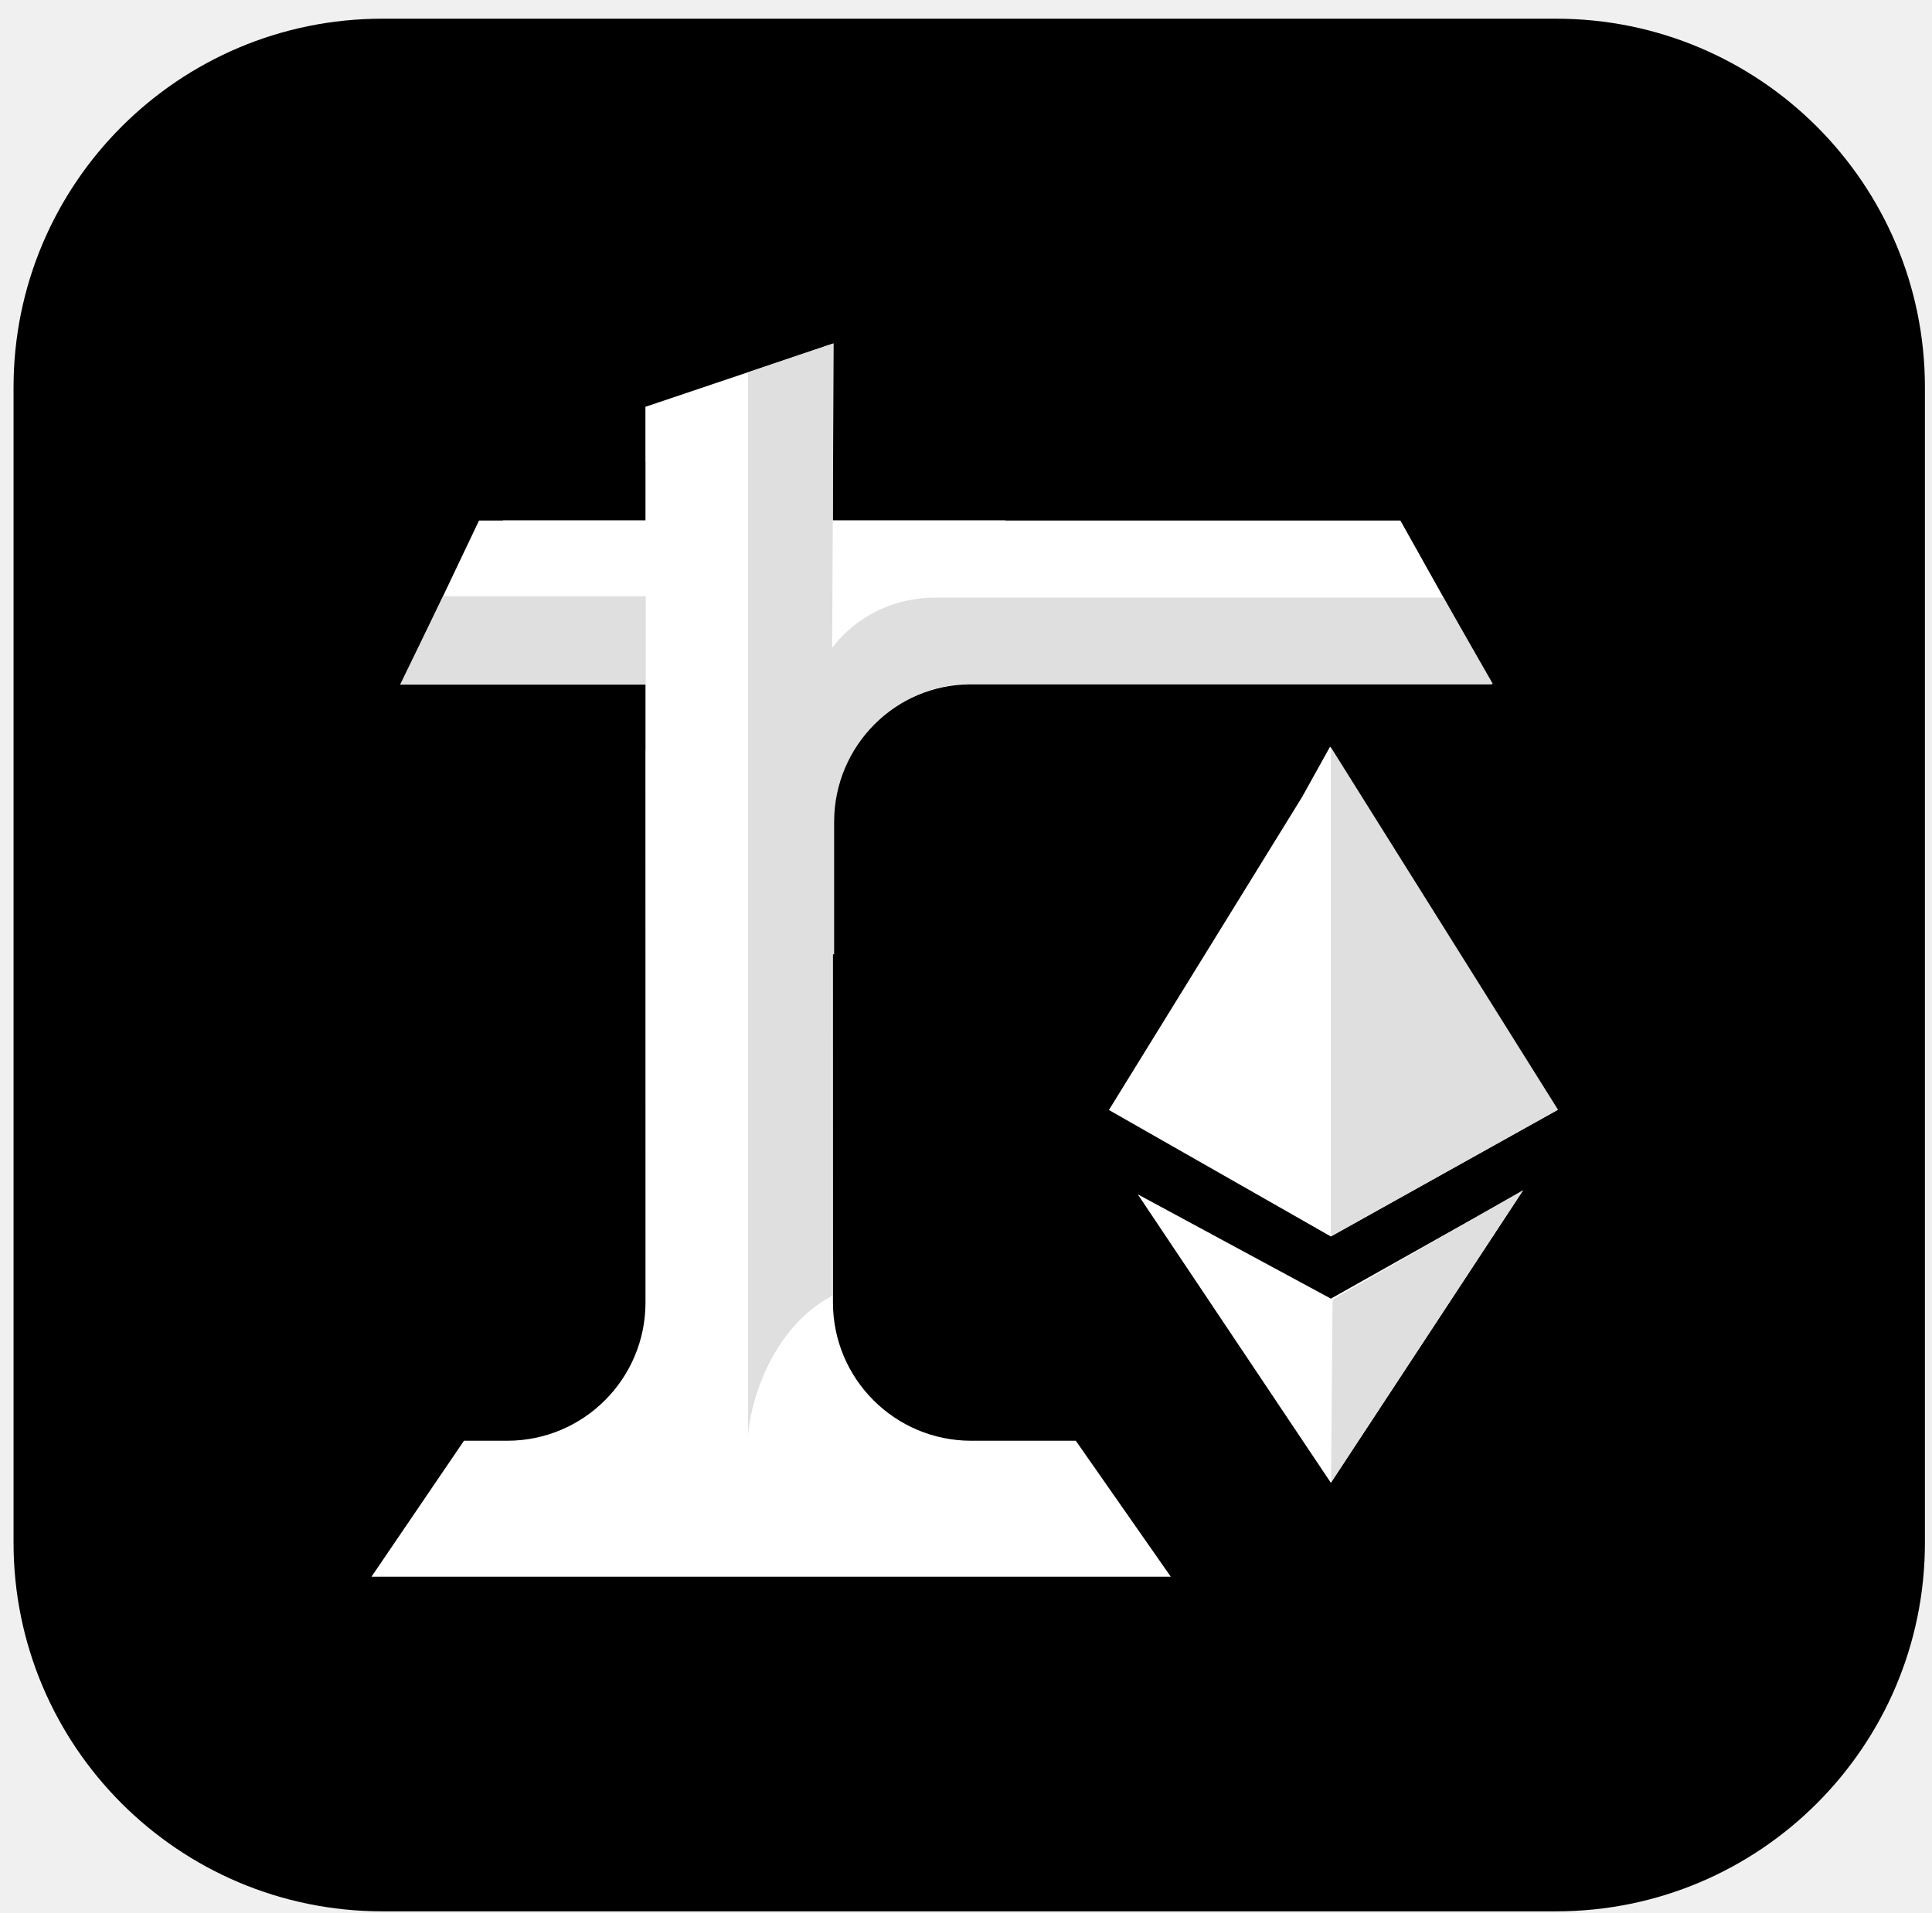
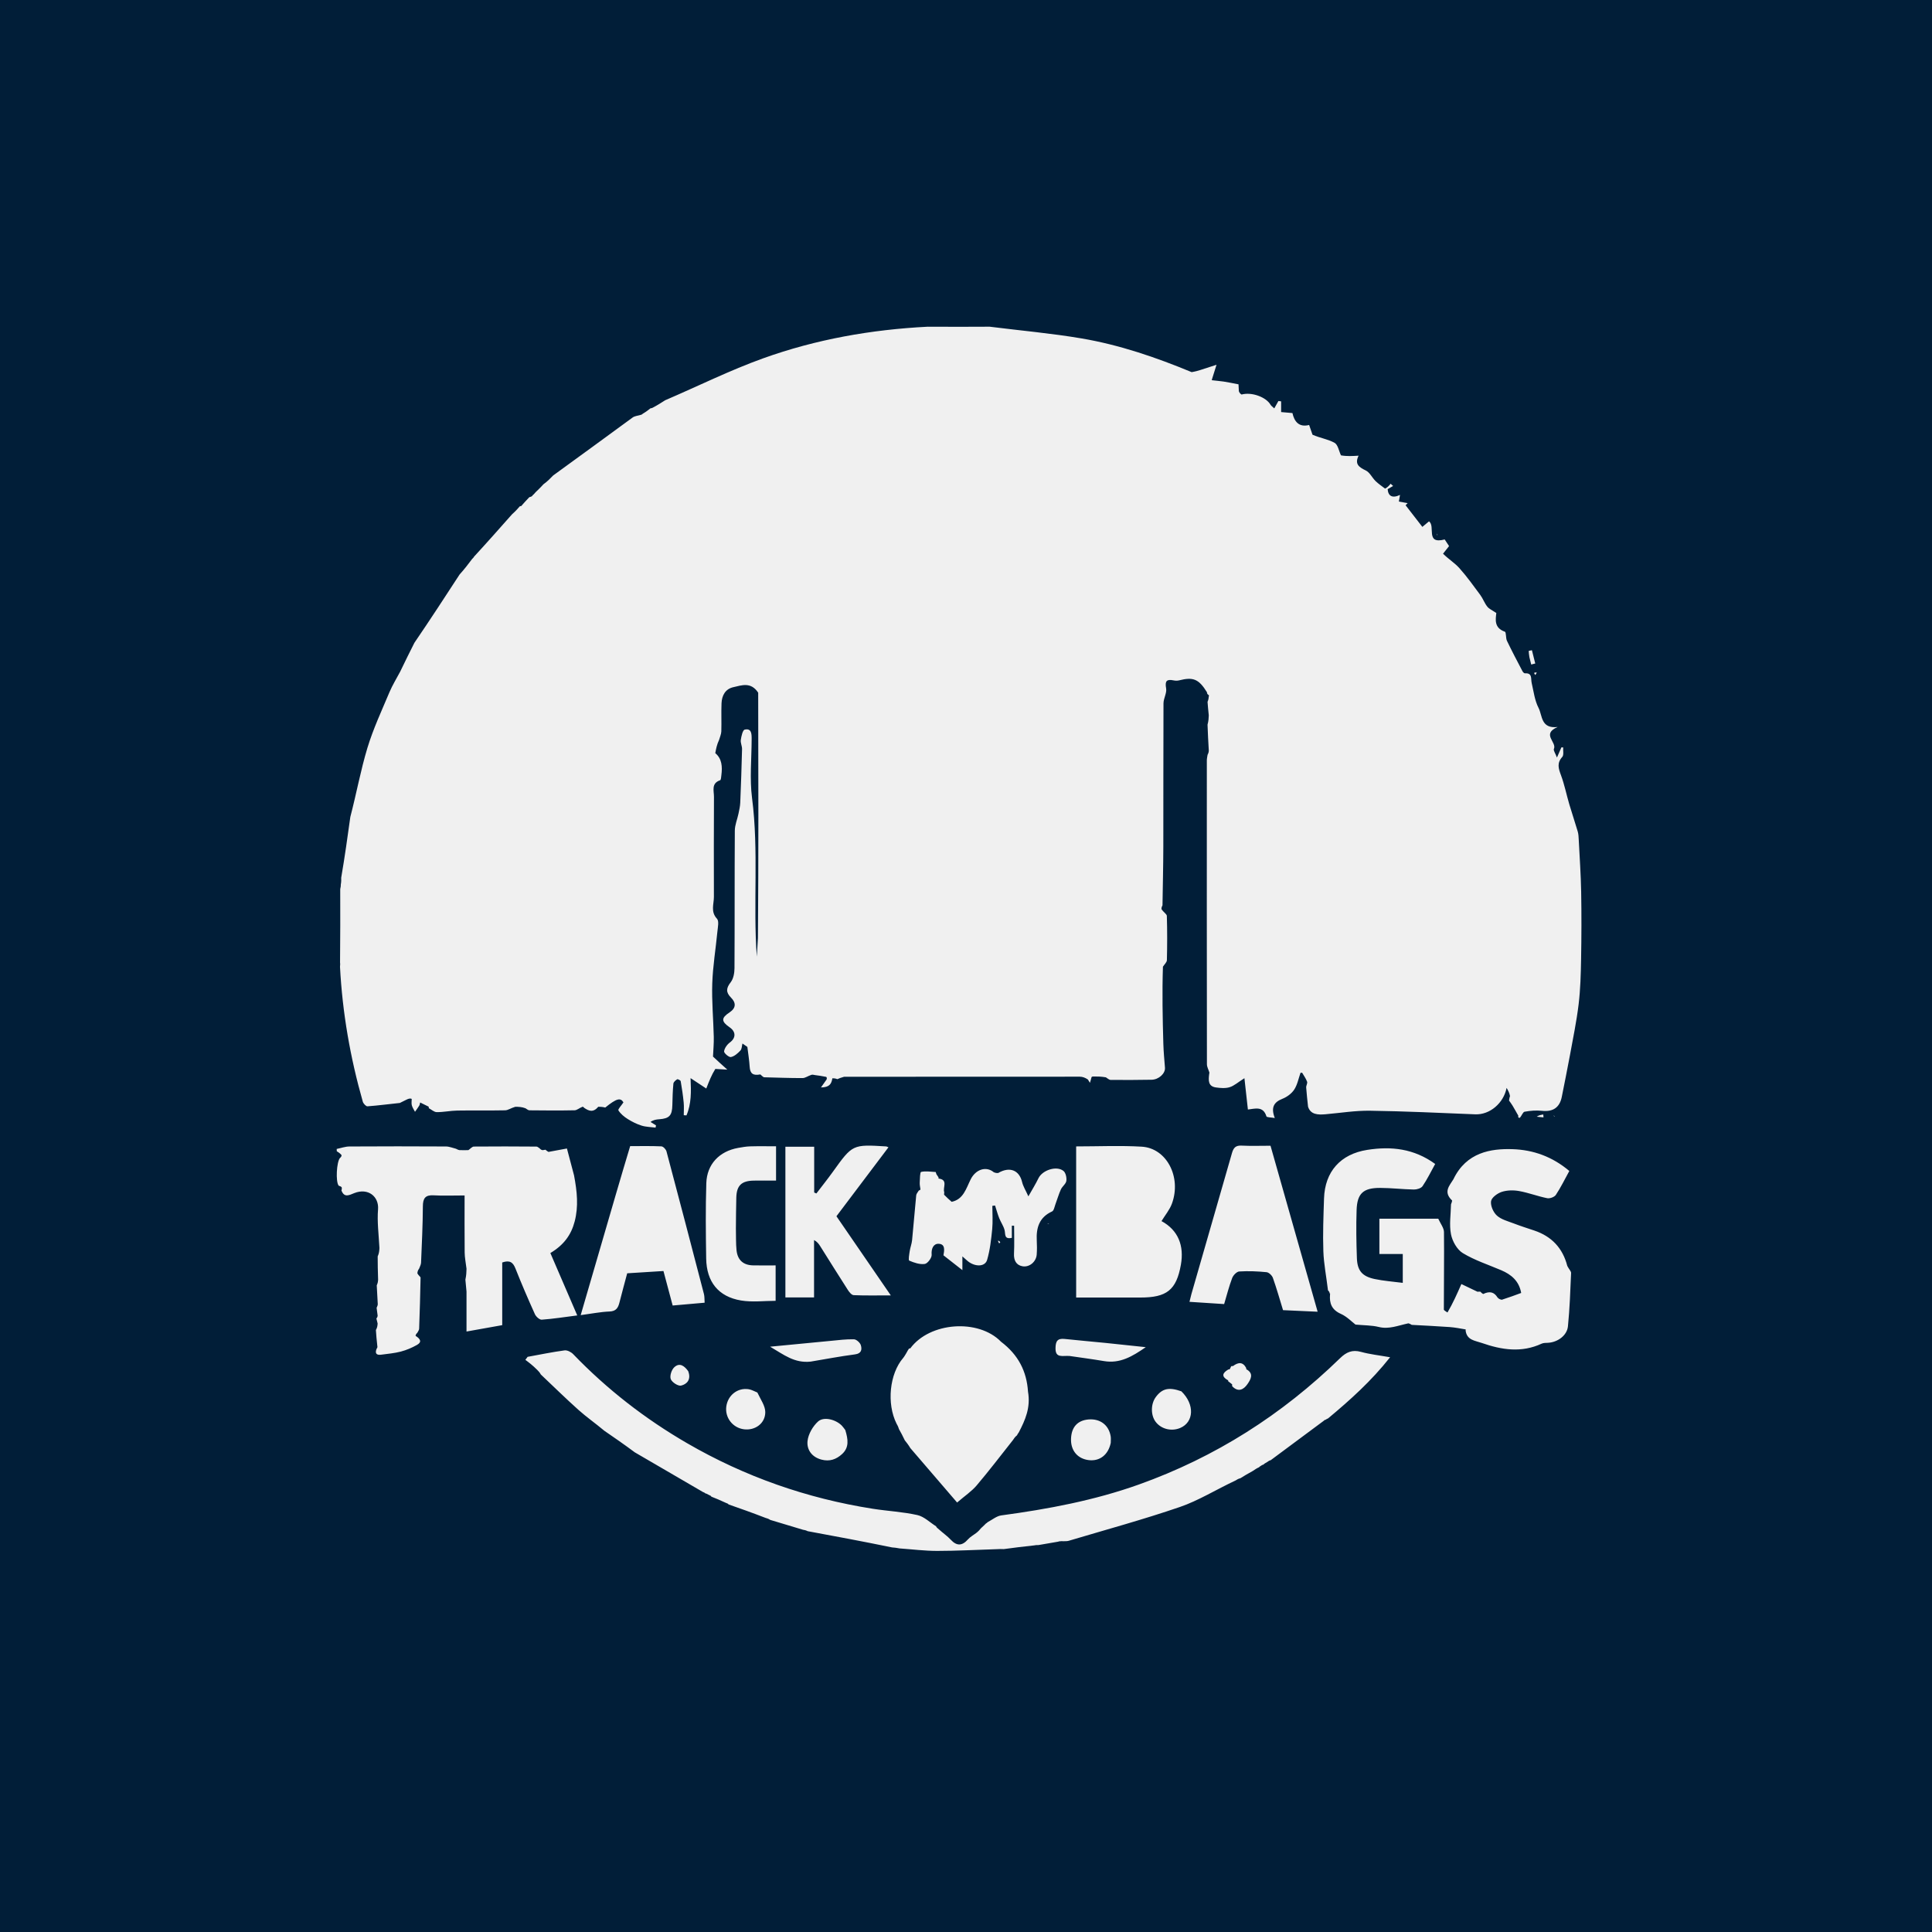
- <svg xmlns="http://www.w3.org/2000/svg" width="103" height="102" viewBox="0 0 103 102" fill="none">
-   <rect x="0.722" y="0.997" width="101.901" height="100.925" rx="19.661" fill="black" />
-   <path d="M69.415 42.505L70.912 39.812L72.544 42.505L83.024 59.191L70.953 65.936L59.119 59.191L69.415 42.505Z" fill="white" />
-   <path d="M70.953 69.25L60.658 63.688L70.953 79.072L81.184 63.498L70.953 69.25Z" fill="white" />
-   <path d="M70.953 65.926V41.853V39.85L83.063 59.178L70.953 65.926Z" fill="#DFDFDF" />
-   <path d="M70.962 79.05L71.041 69.297L81.206 63.463L70.962 79.05Z" fill="#DFDFDF" />
-   <path d="M34.409 21.693V24.613H34.413L34.412 27.747H26.809L26.809 27.757H25.538L21.384 36.491H34.413V39.972H34.409L34.413 69.455C34.413 73.527 31.113 76.828 27.041 76.828H24.735L19.806 84.077H62.417L57.354 76.828H51.779C47.708 76.828 44.407 73.527 44.407 69.455L44.402 43.665C44.507 39.708 47.73 36.527 51.705 36.491H79.548L74.658 27.757H53.602L53.602 27.747L44.399 27.747L44.399 24.613H44.402V18.325L34.409 21.693Z" fill="white" />
-   <path d="M39.882 19.852V76.55C39.973 74.964 41.047 70.855 44.365 69.103V50.867L44.47 50.9V43.831C44.47 39.759 47.771 36.458 51.843 36.458H79.581L76.951 31.866H49.908C46.129 31.866 44.365 34.556 44.365 34.556L44.444 18.307L39.882 19.852Z" fill="#DFDFDF" />
-   <path d="M23.622 31.793L21.329 36.508H34.425V31.793H23.622Z" fill="#DFDFDF" />
+ <svg xmlns="http://www.w3.org/2000/svg" width="100%" height="100%" viewBox="0 0 1023 1023" fill="none">
+   <path d="M600 1024C399.667 1024 199.833 1024 0 1024C0 682.667 0 341.333 0 0C341.333 0 682.667 0 1024 0C1024 341.333 1024 682.667 1024 1024C882.833 1024 741.667 1024 600 1024ZM281.658 262.721C281.658 262.721 281.658 262.844 281.245 262.933C281.245 262.933 280.886 263.154 280.275 263.263C278.815 264.8 277.355 266.337 275.972 267.982C275.972 267.982 275.874 267.892 275.278 268.06C274.114 269.387 272.949 270.714 271.115 272.332C264.574 279.726 258.032 287.12 251.031 294.724C250.884 295.018 250.736 295.311 250.023 295.941C248.004 298.616 245.986 301.291 243.345 304.215C235.574 316.153 227.803 328.091 219.438 340.346C216.987 345.224 214.535 350.102 211.871 355.682C209.967 359.289 207.785 362.779 206.213 366.525C202.122 376.274 197.603 385.926 194.548 396.008C190.98 407.789 188.783 419.985 185.498 432.57C184.03 443.159 182.562 453.748 180.667 464.769C180.704 465.757 180.742 466.745 180.449 468.445C180.46 468.963 180.471 469.481 180.152 470.802C180.178 483.509 180.204 496.216 180.056 509.628C180.122 510.103 180.188 510.578 180.033 511.94C181.299 536.202 185.449 559.982 192.1 583.329C192.39 584.347 193.79 585.853 194.576 585.796C200.076 585.4 205.55 584.652 211.719 584.019C212.878 583.444 214.032 582.858 215.198 582.296C216.126 581.849 217.069 581.43 218.002 581.875C218.002 583.014 217.777 584.213 218.062 585.275C218.386 586.48 219.166 587.562 219.747 588.697C220.5 587.617 221.306 586.568 221.982 585.442C222.285 584.938 222.329 584.278 222.468 583.77C224.106 584.565 225.564 585.273 226.999 586C226.999 586 227.019 585.977 227.055 586.786C228.459 587.523 229.859 588.87 231.268 588.879C234.877 588.903 238.486 588.107 242.102 588.046C250.556 587.903 259.017 588.092 267.47 587.915C268.993 587.883 270.493 586.739 272.858 586.046C274.571 586.064 276.284 586.081 278.252 586.84C278.944 587.215 279.633 587.91 280.328 587.917C288.302 588.001 296.279 588.066 304.251 587.901C305.51 587.875 306.745 586.687 308.5 586.013C308.669 586.021 308.839 586.029 309.398 586.655C311.751 588.242 314.057 589.279 316.803 586.033C317.871 586.048 318.939 586.062 320.483 586.451C326.478 581.576 328.591 581.108 330.114 583.714C329.059 585.327 327.089 587.38 327.453 587.957C328.617 589.797 330.491 591.34 332.385 592.53C334.679 593.972 337.184 595.224 339.763 596.024C342.099 596.748 344.658 596.756 347.118 597.08C347.201 596.682 347.283 596.285 347.366 595.888C346.394 595.283 345.421 594.679 344.449 594.074C346.078 592.923 347.57 592.762 349.067 592.653C354.449 592.26 355.898 590.648 356.015 585.133C356.095 581.348 356.202 577.555 356.562 573.791C356.643 572.941 357.711 572.016 358.553 571.494C358.878 571.292 360.349 572.028 360.43 572.488C361.088 576.246 361.644 580.03 362.017 583.827C362.234 586.034 362.056 588.279 362.056 590.507C362.532 590.54 363.008 590.573 363.484 590.605C366.096 584.572 365.998 578.016 365.652 570.872C368.88 573.007 371.251 574.576 373.976 576.379C375.492 572.476 376.75 569.236 378.773 566.002C380.418 566.098 382.062 566.195 385.126 566.375C381.985 563.568 379.991 561.787 377.538 559.459C377.687 555.998 378.029 552.533 377.949 549.077C377.729 539.625 376.83 530.159 377.147 520.73C377.454 511.563 378.987 502.439 379.865 493.285C380.085 490.984 380.82 487.739 379.65 486.483C376.164 482.739 378.021 478.767 378.013 474.872C377.979 457.231 377.945 439.589 378.046 421.948C378.065 418.758 376.488 414.773 381.305 413.148C381.787 412.985 381.857 411.366 381.976 410.406C382.526 405.961 382.311 401.759 378.741 398.786C379.161 396.523 379.581 394.259 380.766 391.762C381.177 390.262 381.896 388.772 381.942 387.26C382.094 382.301 381.847 377.327 382.052 372.371C382.222 368.275 384.067 364.817 388.279 363.87C392.727 362.87 397.635 360.918 401.467 366.787C401.566 409.868 401.666 452.949 401.331 496.706C401.13 499.99 400.93 503.275 400.729 506.559C398.7 478.576 401.823 450.543 398.215 422.59C396.883 412.275 397.994 401.645 398.002 391.158C398.005 388.531 397.913 385.52 394.324 386.338C393.248 386.584 392.549 389.822 392.262 391.776C392.034 393.333 392.957 395.027 392.917 396.65C392.685 406.103 392.362 415.554 391.966 425.002C391.884 426.954 391.432 428.902 391.032 430.827C390.408 433.831 389.11 436.809 389.09 439.805C388.929 464.106 389.056 488.409 388.915 512.711C388.901 515.215 388.364 518.22 386.912 520.097C384.518 523.194 384.229 525.382 387.062 528.226C389.734 530.909 389.876 533.693 386.31 536.053C381.787 539.045 381.842 540.856 386.384 543.997C389.782 546.348 389.656 549.647 386.49 551.979C385.024 553.058 383.617 554.996 383.409 556.694C383.296 557.615 385.97 559.916 387.014 559.71C388.868 559.343 390.65 557.741 392.046 556.264C392.836 555.428 392.797 553.81 393.131 552.545C393.998 553.145 394.865 553.745 395.732 554.345C396.157 557.885 396.743 561.414 396.963 564.967C397.181 568.496 398.819 569.642 402.564 568.912C402.564 568.912 402.979 569.135 403.231 569.478C403.418 569.695 403.643 569.86 404.448 570.42C411.292 570.59 418.136 570.863 424.979 570.846C426.372 570.842 427.763 569.747 429.75 569.09C430.145 569.045 430.541 568.999 431.645 569.276C433.441 569.512 435.236 569.747 437.447 570.211C437.712 570.399 437.913 570.64 437.724 571.53C436.884 572.72 436.045 573.91 434.71 575.802C439.198 575.75 440.26 573.962 440.741 570.959C441.489 570.957 442.236 570.955 443.387 571.42C444.262 571.029 445.137 570.639 446.942 570.152C488.548 570.126 530.154 570.091 571.76 570.108C573.191 570.109 574.623 570.635 576.038 571.596C576.398 572.183 576.757 572.769 577.117 573.355C577.383 572.531 577.65 571.707 577.954 570.435C577.954 570.435 578.041 569.994 578.909 569.999C580.938 569.997 582.966 569.995 585.566 570.447C586.398 570.923 587.227 571.803 588.063 571.811C595.306 571.88 602.552 571.86 609.794 571.725C613.619 571.653 617.085 568.37 616.856 565.388C616.532 561.185 616.119 556.982 615.997 552.772C615.605 539.183 615.328 525.591 615.777 511.858C616.509 510.7 617.846 509.556 617.875 508.381C618.067 500.588 618.087 492.786 617.849 484.996C617.817 483.97 615.992 483 614.998 481.337C615.002 480.892 615.006 480.447 615.546 479.368C615.699 468.983 615.958 458.598 615.984 448.212C616.047 422.954 615.952 397.695 616.072 372.437C616.084 369.776 617.904 366.976 617.463 364.493C616.767 360.568 617.742 359.523 621.441 360.274C622.366 360.462 623.413 360.49 624.32 360.259C631.786 358.362 634.731 359.511 639.063 366.5C639.063 366.5 639.09 366.843 639.245 367.308C639.4 367.606 639.62 367.844 640.077 368.096C640.077 368.096 640.217 368.22 640.037 368.909C639.978 369.635 639.92 370.361 639.398 371.642C639.564 373.733 639.73 375.825 640.046 378.769C639.997 380.208 639.949 381.648 639.394 383.711C639.567 388.111 639.739 392.512 640.068 397.622C640.016 398.103 639.965 398.583 639.403 399.704C639.27 400.684 639.021 401.664 639.02 402.643C639.003 456.26 638.995 509.876 639.068 563.492C639.07 564.98 639.958 566.467 640.389 567.965C640.389 567.965 640.42 567.972 640.238 568.898C639.861 572.025 639.665 575.216 643.82 575.805C646.217 576.145 648.87 576.366 651.11 575.674C653.491 574.938 655.519 573.061 658.926 570.907C659.578 576.782 660.163 582.066 660.765 587.493C664.583 587.066 668.846 585.521 670.579 591.117C670.758 591.695 673.005 591.633 675.009 591.999C672.882 586.486 674.417 583.636 679.051 581.81C681.422 580.876 683.877 579.081 685.261 576.991C686.944 574.45 687.54 571.189 688.613 568.09C688.613 568.09 688.722 567.987 689.483 568.011C690.388 569.583 691.51 571.078 692.109 572.759C692.416 573.62 691.555 574.83 691.626 575.855C691.858 579.244 692.273 582.621 692.618 586.002C693.939 590.196 697.796 590.357 701.866 590.004C709.72 589.323 717.586 588.017 725.43 588.13C744.013 588.396 762.588 589.281 781.161 590.038C788.921 590.354 796.204 584.044 797.75 576.03C798.504 577.35 799.258 578.671 799.555 580.364C799.373 580.914 799.191 581.463 799.036 582.739C799.661 583.636 800.339 584.501 800.899 585.437C801.961 587.209 802.956 589.021 803.979 590.817C803.588 591.776 804.518 592.095 804.812 591.794C805.762 590.821 806.335 588.829 807.309 588.654C810.306 588.114 813.464 587.851 816.482 588.182C822.274 588.817 825.862 586.475 826.985 580.735C828.411 573.446 829.929 566.175 831.267 558.87C832.921 549.835 834.798 540.817 835.893 531.709C836.841 523.823 837.05 515.825 837.193 507.87C837.406 496.014 837.446 484.148 837.234 472.293C837.068 463.079 836.418 453.873 835.949 444.665C835.874 443.191 835.819 441.668 835.409 440.268C834.004 435.466 832.376 430.729 830.963 425.929C829.445 420.772 828.398 415.451 826.528 410.432C825.214 406.904 824.282 404.039 827.217 400.806C828.129 399.801 827.59 397.478 827.716 395.758C827.393 395.76 827.07 395.762 826.747 395.763C826.144 397.142 825.542 398.521 824.408 401.117C823.532 398.782 822.441 397.343 822.796 396.568C824.461 392.933 816.012 388.739 824.775 384.95C815.809 385.973 816.757 378.877 814.671 374.846C812.616 370.876 812.073 366.1 811.03 361.64C810.503 359.392 811.538 356.253 807.424 356.522C807.007 356.549 806.379 355.846 806.116 355.342C803.338 350.019 800.523 344.711 797.932 339.297C797.217 337.802 797.629 334.766 796.811 334.481C790.956 332.439 791.967 327.805 792.305 324.589C790.207 323.157 788.516 322.465 787.526 321.217C786.035 319.339 785.22 316.937 783.79 314.998C780.236 310.178 776.724 305.291 772.747 300.83C770.328 298.115 767.077 296.141 764.096 293.188C764.931 292.132 765.765 291.076 767.284 289.155C766.919 288.6 765.808 286.916 764.968 285.641C754.543 288.393 760.263 278.586 756.65 276.061C755.46 277.054 754.333 277.993 753.14 278.988C749.98 274.908 747.121 271.217 744.262 267.526C744.625 267.163 744.988 266.8 745.35 266.437C743.798 266.15 742.246 265.863 740.702 265.577C740.925 264.283 741.09 263.324 741.307 262.063C737.191 264.005 735.042 262.645 734.764 258.988C735.732 258.435 736.7 257.882 737.668 257.329C737.226 256.932 736.783 256.536 736.341 256.139C735.561 257.094 734.782 258.048 733.391 258.72C731.7 257.398 729.878 256.212 728.354 254.72C726.526 252.933 725.311 250.142 723.189 249.117C719.616 247.39 717.17 245.773 719.378 241.284C716.015 241.49 713.099 241.669 710.042 241.107C708.956 238.823 708.457 235.486 706.656 234.48C703.215 232.559 699.032 231.964 694.982 230.19C694.407 228.536 693.832 226.881 693.186 225.025C687.832 226.411 685.326 223.214 684.352 218.714C681.808 218.493 679.682 218.308 678.363 218.193C678.363 215.702 678.363 214.108 678.363 212.514C677.881 212.456 677.399 212.398 676.917 212.34C676.255 213.523 675.593 214.706 674.734 216.24C673.852 215.401 673.135 214.966 672.766 214.33C670.392 210.233 662.735 207.431 657.422 208.906C656.928 208.593 656.434 208.28 655.978 207.168C655.903 205.634 655.827 204.1 655.797 203.5C652.578 202.893 650.245 202.384 647.888 202.031C645.831 201.723 643.748 201.591 641.613 201.317C641.613 201.317 641.644 201.402 641.82 200.58C642.431 198.636 643.041 196.691 644.156 193.141C640.592 194.298 638.188 195.088 635.777 195.859C634.417 196.294 633.046 196.698 630.987 197.047C612.126 189.234 592.832 182.622 572.699 179.197C556.896 176.508 540.874 175.104 524.028 172.987C513.412 173.034 502.796 173.081 491.244 172.995C461.386 174.5 432.125 179.658 404.029 189.757C386.611 196.019 369.927 204.324 352.211 211.933C350.122 213.274 348.033 214.615 345.508 215.926C345.508 215.926 345.134 216.153 344.445 216.193C343.29 217.108 342.134 218.023 340.295 219.105C340.152 219.291 340.01 219.478 339.176 219.708C337.765 220.144 336.11 220.246 334.98 221.068C321.113 231.162 307.323 241.361 292.885 251.777C291.396 253.328 289.907 254.878 287.763 256.423C286.893 257.363 286.023 258.303 284.786 259.499C284.547 259.686 284.35 259.909 283.929 260.288C283.782 260.43 283.717 260.603 283.135 261.137C283.013 261.331 282.891 261.524 282.695 261.615C282.695 261.615 282.704 261.782 282.081 262.197C281.947 262.408 281.813 262.618 281.658 262.721ZM667.893 776.008C668.097 775.836 668.3 775.664 668.897 775.547C669.346 775.157 669.794 774.768 671.34 773.918C671.649 773.668 671.957 773.418 672.854 773.168C682.151 766.243 691.447 759.319 700.996 752.268C700.996 752.268 701.03 751.988 701.978 751.721C702.246 751.53 702.514 751.339 703.262 751.015C714.834 741.368 726.039 731.355 736.062 718.669C730.311 717.645 725.363 717.123 720.631 715.819C715.984 714.538 712.838 715.987 709.549 719.19C678.826 749.1 643.467 771.624 602.987 786.073C579.347 794.511 554.905 799.067 530.145 802.416C527.775 802.737 525.608 804.552 522.809 806.087C522.69 806.278 522.572 806.468 522.087 806.665C521.493 807.27 520.9 807.875 519.48 809.157C518.784 809.994 518.089 810.83 516.847 811.777C515.401 812.869 513.73 813.762 512.553 815.092C509.461 818.588 506.634 818.741 503.395 815.249C501.655 813.373 499.468 811.912 496.64 809.356C496.309 809.109 495.977 808.863 495.643 808.176C492.364 806.124 489.318 803.029 485.759 802.234C478.024 800.507 470 800.125 462.142 798.891C427.235 793.408 394.422 781.912 363.837 764.189C341.548 751.272 321.393 735.607 303.502 717.033C302.411 715.9 300.359 714.838 298.929 715.032C292.377 715.919 285.888 717.266 279.376 718.448C278.977 718.98 278.578 719.513 278.179 720.045C280.032 721.419 281.885 722.793 284.468 725.361C285.12 726.024 285.772 726.687 286.379 727.801C293.018 734.079 299.533 740.495 306.342 746.582C310.503 750.301 315.115 753.515 320.004 757.599C325.275 761.227 330.546 764.854 336.102 769.001C347.846 775.84 359.589 782.679 372.286 790.067C372.636 790.177 372.986 790.288 373.425 790.711C373.795 790.801 374.165 790.891 375.67 791.727C376.093 791.889 376.516 792.051 376.646 792.472C378.898 793.366 381.151 794.259 384.556 795.86C384.986 795.994 385.417 796.128 385.81 796.614C391.984 798.777 398.158 800.94 405.346 803.728C406.109 803.938 406.872 804.149 407.862 804.799C413.322 806.439 418.782 808.079 425.238 810.027C425.924 810.132 426.611 810.238 427.666 810.762C442.207 813.458 456.747 816.153 472.344 819.362C473.505 819.459 474.666 819.555 476.383 819.897C483 820.365 489.616 821.211 496.233 821.212C506.462 821.214 516.692 820.638 528.282 820.271C529.161 820.221 530.04 820.171 531.517 820.253C536.625 819.574 541.733 818.895 547.653 818.288C548.181 818.184 548.71 818.08 549.897 818.11C553.158 817.567 556.419 817.023 560.372 816.307C560.582 816.197 560.793 816.087 561.62 816.091C561.824 816.048 562.028 816.004 562.89 816.083C563.881 816.019 564.928 816.141 565.856 815.864C585.524 809.994 605.361 804.612 624.758 797.951C634.641 794.557 643.728 788.849 654.319 783.869C654.978 783.443 655.637 783.017 656.813 782.717C658.624 781.592 660.434 780.467 663.398 778.855C664.426 778.15 665.455 777.446 666.664 776.922C666.828 776.721 666.993 776.52 667.893 776.008ZM476.005 756.715C476.995 758.482 477.985 760.25 479.095 762.651C480.028 763.816 480.96 764.981 482.058 766.806C490.529 776.663 498.999 786.52 506.793 795.589C510.905 792.051 514.464 789.689 517.123 786.561C523.64 778.896 529.742 770.878 536.367 762.507C536.909 761.671 537.45 760.835 538.543 759.962C538.668 759.634 538.793 759.306 539.427 758.508C542.846 751.979 545.805 745.347 544.332 736.864C543.635 726.127 539.228 717.408 530.046 710.453C518.082 698.141 492.269 700.005 481.986 713.983C481.986 713.983 481.932 713.946 481.342 714.055C480.921 714.679 480.499 715.304 479.836 716.588C479.302 717.413 478.857 718.313 478.222 719.05C471.016 727.4 469.388 743.176 474.738 753.862C475.154 754.577 475.571 755.293 476.005 756.715ZM650.282 731.33C650.926 731.844 651.57 732.359 652.411 733.007C652.411 733.007 652.385 733.243 652.44 734.005C655.69 737.398 658.547 735.78 660.577 732.833C662.25 730.405 664.103 727.281 659.92 725.014C659.92 725.014 659.871 725.143 659.874 724.378C658.121 721.084 655.748 721.193 652.87 723.333C652.87 723.333 652.607 723.31 651.928 723.405C651.664 723.985 651.399 724.564 651.116 725.002C651.116 725.002 651.17 725.134 650.432 725.127C647.249 726.981 646.643 728.822 650.086 730.79C650.086 730.79 650.462 730.631 650.282 731.33ZM496.969 623.448C496.678 623.01 496.387 622.571 495.822 621.722C495.822 621.722 495.689 621.246 495.463 620.582C492.87 620.476 490.18 619.963 487.746 620.534C487.091 620.687 487.127 624.133 487.004 626.077C486.932 627.218 487.17 628.379 487.397 629.837C487.397 629.837 487.223 630.12 486.495 630.408C486.026 631.245 485.226 632.048 485.139 632.922C484.353 640.829 483.744 648.754 482.957 656.661C482.762 658.617 481.996 660.511 481.699 662.465C481.435 664.197 480.9 667.27 481.449 667.506C484.017 668.61 487.017 669.636 489.664 669.268C491.159 669.06 493.449 665.999 493.312 664.4C493.021 661.015 494.369 658.47 497.038 658.586C500.66 658.745 500.028 662.169 499.535 664.857C499.488 665.113 499.79 665.434 499.355 664.532C503.219 667.557 506.035 669.761 509.585 672.54C509.585 669.613 509.585 667.968 509.585 665.256C511.359 666.783 512.223 667.701 513.247 668.377C517.063 670.894 521.665 670.586 522.684 667.108C524.213 661.891 524.828 656.357 525.366 650.912C525.771 646.815 525.446 642.645 525.446 638.508C525.927 638.446 526.408 638.385 526.888 638.323C527.606 640.547 528.215 642.814 529.072 644.982C529.916 647.119 531.315 649.074 531.909 651.261C532.478 653.356 531.541 656.377 535.769 655.447C535.769 653.017 535.769 651.009 535.769 649.002C536.172 649.013 536.574 649.025 536.976 649.037C536.976 653.961 537.156 658.894 536.916 663.807C536.745 667.3 538.046 669.839 541.304 670.473C545.083 671.209 548.655 668.082 548.94 664.318C549.128 661.834 549.099 659.32 548.971 656.83C548.625 650.078 550.299 644.548 557.076 641.464C558.053 641.019 558.355 638.978 558.861 637.635C559.843 635.031 560.592 632.326 561.742 629.802C562.483 628.177 564.403 626.889 564.633 625.284C564.876 623.585 564.311 620.98 563.104 620.011C559.439 617.07 551.927 619.608 549.869 623.878C548.353 627.021 546.482 629.991 544.528 633.47C543.071 630.228 541.743 628.166 541.211 625.915C539.741 619.697 534.744 617.505 528.57 621.093C527.967 621.138 527.363 621.183 526.211 620.705C522.175 617.321 516.638 619.166 513.99 624.448C511.576 629.261 510.144 635.095 503.899 636.364C502.511 635.135 501.324 634.083 499.911 632.619C499.911 632.619 499.872 632.151 499.985 631.265C499.054 628.834 502.265 624.673 496.947 624.042C496.947 624.042 496.939 624.006 496.969 623.448ZM704.038 684.893C704.198 684.799 704.359 684.705 704.254 685.447C703.856 690.146 705.175 693.558 709.975 695.691C713.198 697.124 715.816 699.917 717.744 701.374C722.341 701.805 726.332 701.716 730.073 702.639C735.449 703.965 740.156 701.905 745.74 700.707C746.163 700.815 746.587 700.924 747.55 701.524C754.226 701.897 760.907 702.197 767.575 702.678C770.452 702.885 773.302 703.467 776.072 703.935C776.072 703.935 776.111 703.834 776.06 704.614C776.731 709.634 781.016 709.845 784.584 711.094C795.123 714.782 805.649 716.419 816.302 711.474C817.303 711.01 818.577 711.077 819.731 711.011C824.778 710.721 829.742 707.163 830.229 702.299C831.168 692.93 831.499 683.496 831.897 674.082C831.939 673.091 830.744 672.049 829.887 670.315C827.468 660.87 821.599 654.652 812.372 651.558C808.759 650.347 805.121 649.194 801.566 647.827C798.483 646.642 794.975 645.777 792.64 643.677C790.729 641.958 789.173 638.471 789.513 636.057C789.787 634.117 792.887 631.848 795.18 631.103C798.028 630.177 801.434 630.132 804.425 630.671C809.431 631.573 814.256 633.448 819.251 634.448C820.652 634.729 823.073 633.844 823.83 632.701C826.449 628.744 828.54 624.439 830.961 620.034C822.089 612.537 811.968 608.807 800.715 608.482C789.565 608.16 776.47 610.043 769.583 624.424C767.539 627.814 764.047 631.089 768.899 635.676C768.844 636.122 768.788 636.568 768.31 637.717C768.216 643.016 767.308 648.474 768.304 653.559C769.022 657.226 771.503 661.671 774.559 663.524C780.854 667.341 788.055 669.667 794.893 672.584C800.249 674.869 804.334 678.27 805.474 684.619C802.333 685.786 799.149 686.969 795.208 688.227C794.468 688.069 793.729 687.911 792.95 687.033C791.186 684.191 788.877 683.469 785.339 685.187C784.856 684.879 784.373 684.571 783.814 683.925C783.548 683.935 783.283 683.946 782.296 683.964C779.682 682.715 777.067 681.466 773.806 679.908C771.56 685.01 769.367 689.991 766.45 694.964C765.78 694.438 764.526 693.912 764.525 693.385C764.508 679.709 764.741 666.032 764.587 652.359C764.564 650.236 762.874 648.131 761.558 645.307C751.147 645.307 740.735 645.307 730.394 645.307C730.394 651.169 730.394 657.38 730.394 663.99C734.768 663.99 738.703 663.99 742.772 663.99C742.772 669.147 742.772 673.884 742.772 679.277C737.555 678.591 732.609 678.261 727.814 677.231C721.266 675.823 718.717 672.814 718.478 666.198C718.173 657.72 718.039 649.217 718.325 640.742C718.622 631.931 721.835 628.981 730.769 629.002C736.734 629.016 742.694 629.752 748.662 629.856C750.222 629.883 752.473 629.213 753.249 628.074C755.723 624.44 757.653 620.435 759.931 616.322C748.689 608.154 736.663 606.859 723.935 608.868C709.831 611.094 701.531 620.331 701.074 634.623C700.776 643.935 700.392 653.269 700.721 662.569C700.957 669.251 702.307 675.893 703.171 683.251C703.616 683.697 704.061 684.144 704.038 684.893ZM248.004 609.002C248.004 609.002 248.005 609.015 247.186 609.009C246.096 609.027 245.005 609.046 243.262 608.988C242.834 608.898 242.406 608.809 241.392 608.25C239.653 607.836 237.915 607.072 236.174 607.062C219.13 606.972 202.084 606.956 185.04 607.066C182.783 607.081 180.532 607.915 178.278 608.37C178.297 608.78 178.316 609.19 178.335 609.6C179.118 610.064 179.9 610.527 180.869 611.649C180.822 612.098 180.774 612.547 180.01 613.166C178.213 615.26 177.66 625.652 179.308 627.773C179.521 628.049 180.229 627.94 180.918 628.636C181.005 629.068 181.092 629.499 180.789 630.35C182.319 634.366 184.935 632.806 187.574 631.76C195.046 628.802 200.718 633.705 200.174 640.353C199.642 646.838 200.518 653.439 200.909 660.818C200.832 662.21 200.756 663.601 199.983 665.292C200.006 669.196 200.028 673.1 200.21 677.747C200.149 678.501 200.088 679.255 199.489 680.599C199.643 683.731 199.797 686.862 200.031 690.669C199.962 691.116 199.893 691.563 199.416 692.491C199.549 693.657 199.683 694.823 199.966 696.652C199.915 697.099 199.864 697.546 199.291 698.108C199.464 698.741 199.637 699.374 199.956 700.799C199.876 701.865 199.795 702.932 199.041 704.259C199.221 706.839 199.402 709.42 199.789 712.655C199.867 713.104 199.945 713.554 199.449 714.107C198.458 716.494 199.194 717.67 201.821 717.315C205.312 716.843 208.862 716.552 212.251 715.662C215.213 714.884 218.132 713.643 220.801 712.132C223.434 710.64 222.737 709.03 220.045 707.336C220.116 706.891 220.186 706.446 220.977 705.716C221.31 705.007 221.909 704.307 221.935 703.587C222.261 694.574 222.53 685.559 222.694 676.541C222.703 676.039 221.671 675.517 221.01 674.258C221.073 673.509 221.135 672.761 221.928 671.733C222.284 670.691 222.911 669.661 222.954 668.606C223.359 658.665 223.857 648.722 223.909 638.777C223.931 634.529 225.164 632.675 229.622 632.932C234.583 633.219 239.574 632.998 246.001 632.998C246.001 643.072 245.941 653.146 246.042 663.218C246.068 665.807 246.599 668.391 247.022 671.836C246.973 673.565 246.925 675.294 246.425 677.574C246.585 679.374 246.746 681.175 247.02 683.901C247.02 690.882 247.02 697.863 247.02 705.047C253.411 703.906 259.373 702.841 265.929 701.671C265.929 690.322 265.929 679.246 265.929 668.488C269.943 667.088 271.656 668.444 272.924 671.648C276.152 679.805 279.625 687.87 283.236 695.864C283.825 697.167 285.689 698.858 286.85 698.774C292.88 698.342 298.873 697.393 305.662 696.523C300.68 684.97 296.019 674.159 291.419 663.493C298.501 659.252 302.417 653.955 304.292 646.766C306.374 638.776 305.592 631.025 303.958 622.353C302.809 618.016 301.661 613.678 300.192 608.132C297.711 608.603 294.365 609.238 290.436 609.937C289.942 609.656 289.449 609.375 288.822 608.784C288.554 608.829 288.287 608.874 287.337 609.014C286.89 608.929 286.442 608.844 285.714 608.037C285.169 607.718 284.625 607.124 284.078 607.12C273.031 607.046 261.984 606.989 250.939 607.105C249.957 607.116 248.989 608.339 248.004 609.002ZM569.83 675.476C569.83 679.094 569.83 682.712 569.83 687.049C581.53 687.049 592.652 687.042 603.774 687.05C617.73 687.061 622.893 683.158 625.287 669.668C627.066 659.643 623.903 651.393 615.025 646.577C616.971 643.379 619.358 640.566 620.545 637.315C625.683 623.245 617.741 607.949 604.548 607.167C593.129 606.489 581.638 607.026 569.827 607.026C569.827 629.573 569.827 652.029 569.83 675.476ZM630.848 685.245C630.546 686.452 630.244 687.66 629.828 689.319C636.16 689.731 641.926 690.106 648.187 690.513C649.583 685.847 650.753 681.186 652.441 676.722C652.999 675.247 654.837 673.332 656.191 673.247C660.99 672.947 665.853 673.148 670.646 673.627C671.888 673.751 673.553 675.368 674.009 676.659C676.018 682.339 677.657 688.15 679.373 693.731C685.569 694.013 691.165 694.267 697.693 694.563C689.31 665.033 681.087 636.07 672.741 606.674C667.364 606.674 662.374 606.86 657.406 606.606C654.289 606.446 653.135 607.753 652.331 610.569C645.293 635.216 638.122 659.825 630.848 685.245ZM326.078 632.501C319.958 653.511 313.839 674.522 307.475 696.371C313.263 695.598 317.992 694.63 322.75 694.444C326.212 694.308 327.286 692.518 327.995 689.724C329.325 684.489 330.755 679.279 332.101 674.215C338.943 673.784 345.173 673.392 351.301 673.006C353.012 679.417 354.564 685.234 356.177 691.278C362.069 690.758 367.481 690.281 373.107 689.785C372.98 688.071 373.094 686.554 372.732 685.161C366.183 659.972 359.601 634.792 352.901 609.642C352.613 608.559 351.171 607.047 350.207 607.002C344.752 606.747 339.278 606.878 333.675 606.878C331.159 615.279 328.699 623.494 326.078 632.501ZM415.87 674.485C415.87 678.624 415.87 682.762 415.87 686.997C421.047 686.997 425.798 686.997 431.042 686.997C431.042 676.671 431.042 666.641 431.042 656.611C432.731 657.514 433.561 658.678 434.323 659.886C439.198 667.617 444.019 675.382 448.964 683.068C449.694 684.203 450.951 685.744 452.022 685.791C458.066 686.053 464.127 685.918 471.686 685.918C461.385 670.921 452.117 657.427 442.899 644.007C452.248 631.615 461.284 619.637 470.443 607.497C469.552 607.143 469.412 607.045 469.267 607.036C451.395 605.931 451.42 605.95 440.978 620.5C438.185 624.392 435.184 628.134 432.279 631.945C431.891 631.775 431.503 631.605 431.115 631.435C431.115 623.359 431.115 615.283 431.115 607.201C425.809 607.201 421.078 607.201 415.865 607.201C415.865 629.549 415.865 651.52 415.87 674.485ZM389.661 650.487C389.727 645.021 389.72 639.552 389.877 634.088C390.06 627.706 392.643 625.246 399.157 625.138C403.074 625.073 406.993 625.126 410.923 625.126C410.923 618.799 410.923 613.045 410.923 606.961C406.173 606.961 401.71 606.873 397.253 606.999C395.107 607.06 392.956 607.438 390.834 607.819C380.92 609.598 374.314 616.429 373.995 626.479C373.572 639.768 373.716 653.083 373.924 666.383C374.118 678.738 380.376 686.608 392.384 688.614C398.4 689.619 404.724 688.789 410.697 688.789C410.697 681.607 410.697 675.86 410.697 670.035C406.478 670.035 402.662 670.088 398.848 670.022C393.594 669.932 390.527 667.25 389.987 661.944C389.635 658.481 389.755 654.97 389.661 650.487ZM447.585 757.214C446.98 756.434 446.443 755.589 445.759 754.887C442.605 751.649 436.205 749.911 433.138 752.712C430.367 755.242 427.975 759.376 427.592 763.03C427.116 767.561 429.809 771.516 434.977 772.873C439.27 774 442.787 772.78 445.907 769.905C449.672 766.436 449.115 762.244 447.585 757.214ZM588.146 764.014C588.142 762.858 588.291 761.677 588.108 760.549C587.14 754.568 582.515 751.084 576.355 751.606C570.555 752.098 567.33 755.662 567.112 761.819C566.892 768.041 570.547 772.429 576.546 773.144C582.184 773.816 586.802 770.466 588.146 764.014ZM429.279 720.969C437.092 719.667 444.881 718.17 452.731 717.15C456.22 716.697 456.471 714.509 455.822 712.301C455.429 710.963 453.484 709.206 452.193 709.169C448.092 709.053 443.966 709.606 439.858 709.991C429.604 710.951 419.354 711.961 407.78 713.079C415.066 717.338 420.656 721.92 429.279 720.969ZM625.547 736.712C618.955 734.362 615.322 735.191 611.948 739.817C609.289 743.462 609.277 749.386 611.922 752.863C614.852 756.715 620.282 758.071 624.926 756.111C632.154 753.06 632.744 743.715 625.547 736.712ZM401.02 737.341C399.51 736.746 398.047 735.86 396.482 735.607C390.573 734.653 385.324 738.809 384.566 744.844C383.829 750.726 388.045 756.088 393.983 756.817C399.847 757.538 405.244 753.697 405.216 747.687C405.2 744.415 402.824 741.154 401.02 737.341ZM566.374 717.998C572.426 718.888 578.496 719.669 584.524 720.696C593.02 722.142 599.531 718.274 606.681 713.33C598.893 712.505 592.156 711.763 585.412 711.085C578.173 710.357 570.922 709.747 563.688 708.972C559.855 708.56 558.95 710.282 558.899 713.869C558.821 719.343 562.61 717.701 566.374 717.998ZM364.393 726.01C362.46 723.357 359.939 721.273 357.038 723.955C355.589 725.293 354.533 728.546 355.167 730.231C355.804 731.925 359.063 734.044 360.633 733.675C363.663 732.964 366.126 730.531 364.393 726.01ZM809.826 347.989C810.145 349.28 810.465 350.572 810.784 351.864C811.497 351.686 812.211 351.509 812.924 351.331C812.335 348.985 811.745 346.639 811.156 344.293C810.59 344.408 810.024 344.523 809.458 344.638C809.506 345.52 809.555 346.401 809.826 347.989ZM813.705 591.294C814.897 591.416 816.089 591.538 817.281 591.66C817.245 591.149 817.209 590.637 817.173 590.125C816.023 590.304 814.872 590.483 813.705 591.294ZM813.661 355.967C813.195 356.074 812.729 356.18 812.262 356.287C812.471 356.662 812.679 357.037 812.887 357.412C813.186 357.109 813.485 356.805 813.661 355.967ZM528.368 656.963C528.593 657.434 528.817 657.905 529.042 658.376C529.256 658.187 529.678 657.876 529.65 657.828C529.395 657.392 529.062 657 528.368 656.963ZM761.167 283.518C761.102 283.183 761.038 282.847 760.973 282.512C760.898 282.845 760.822 283.178 761.167 283.518ZM555.498 647.841C555.175 647.903 554.852 647.964 554.528 648.026C554.849 648.099 555.17 648.173 555.498 647.841ZM822.517 590.742C822.801 590.94 823.084 591.138 823.367 591.335C823.185 591.042 823.003 590.748 822.517 590.742Z" fill="#011E38" />
</svg>
